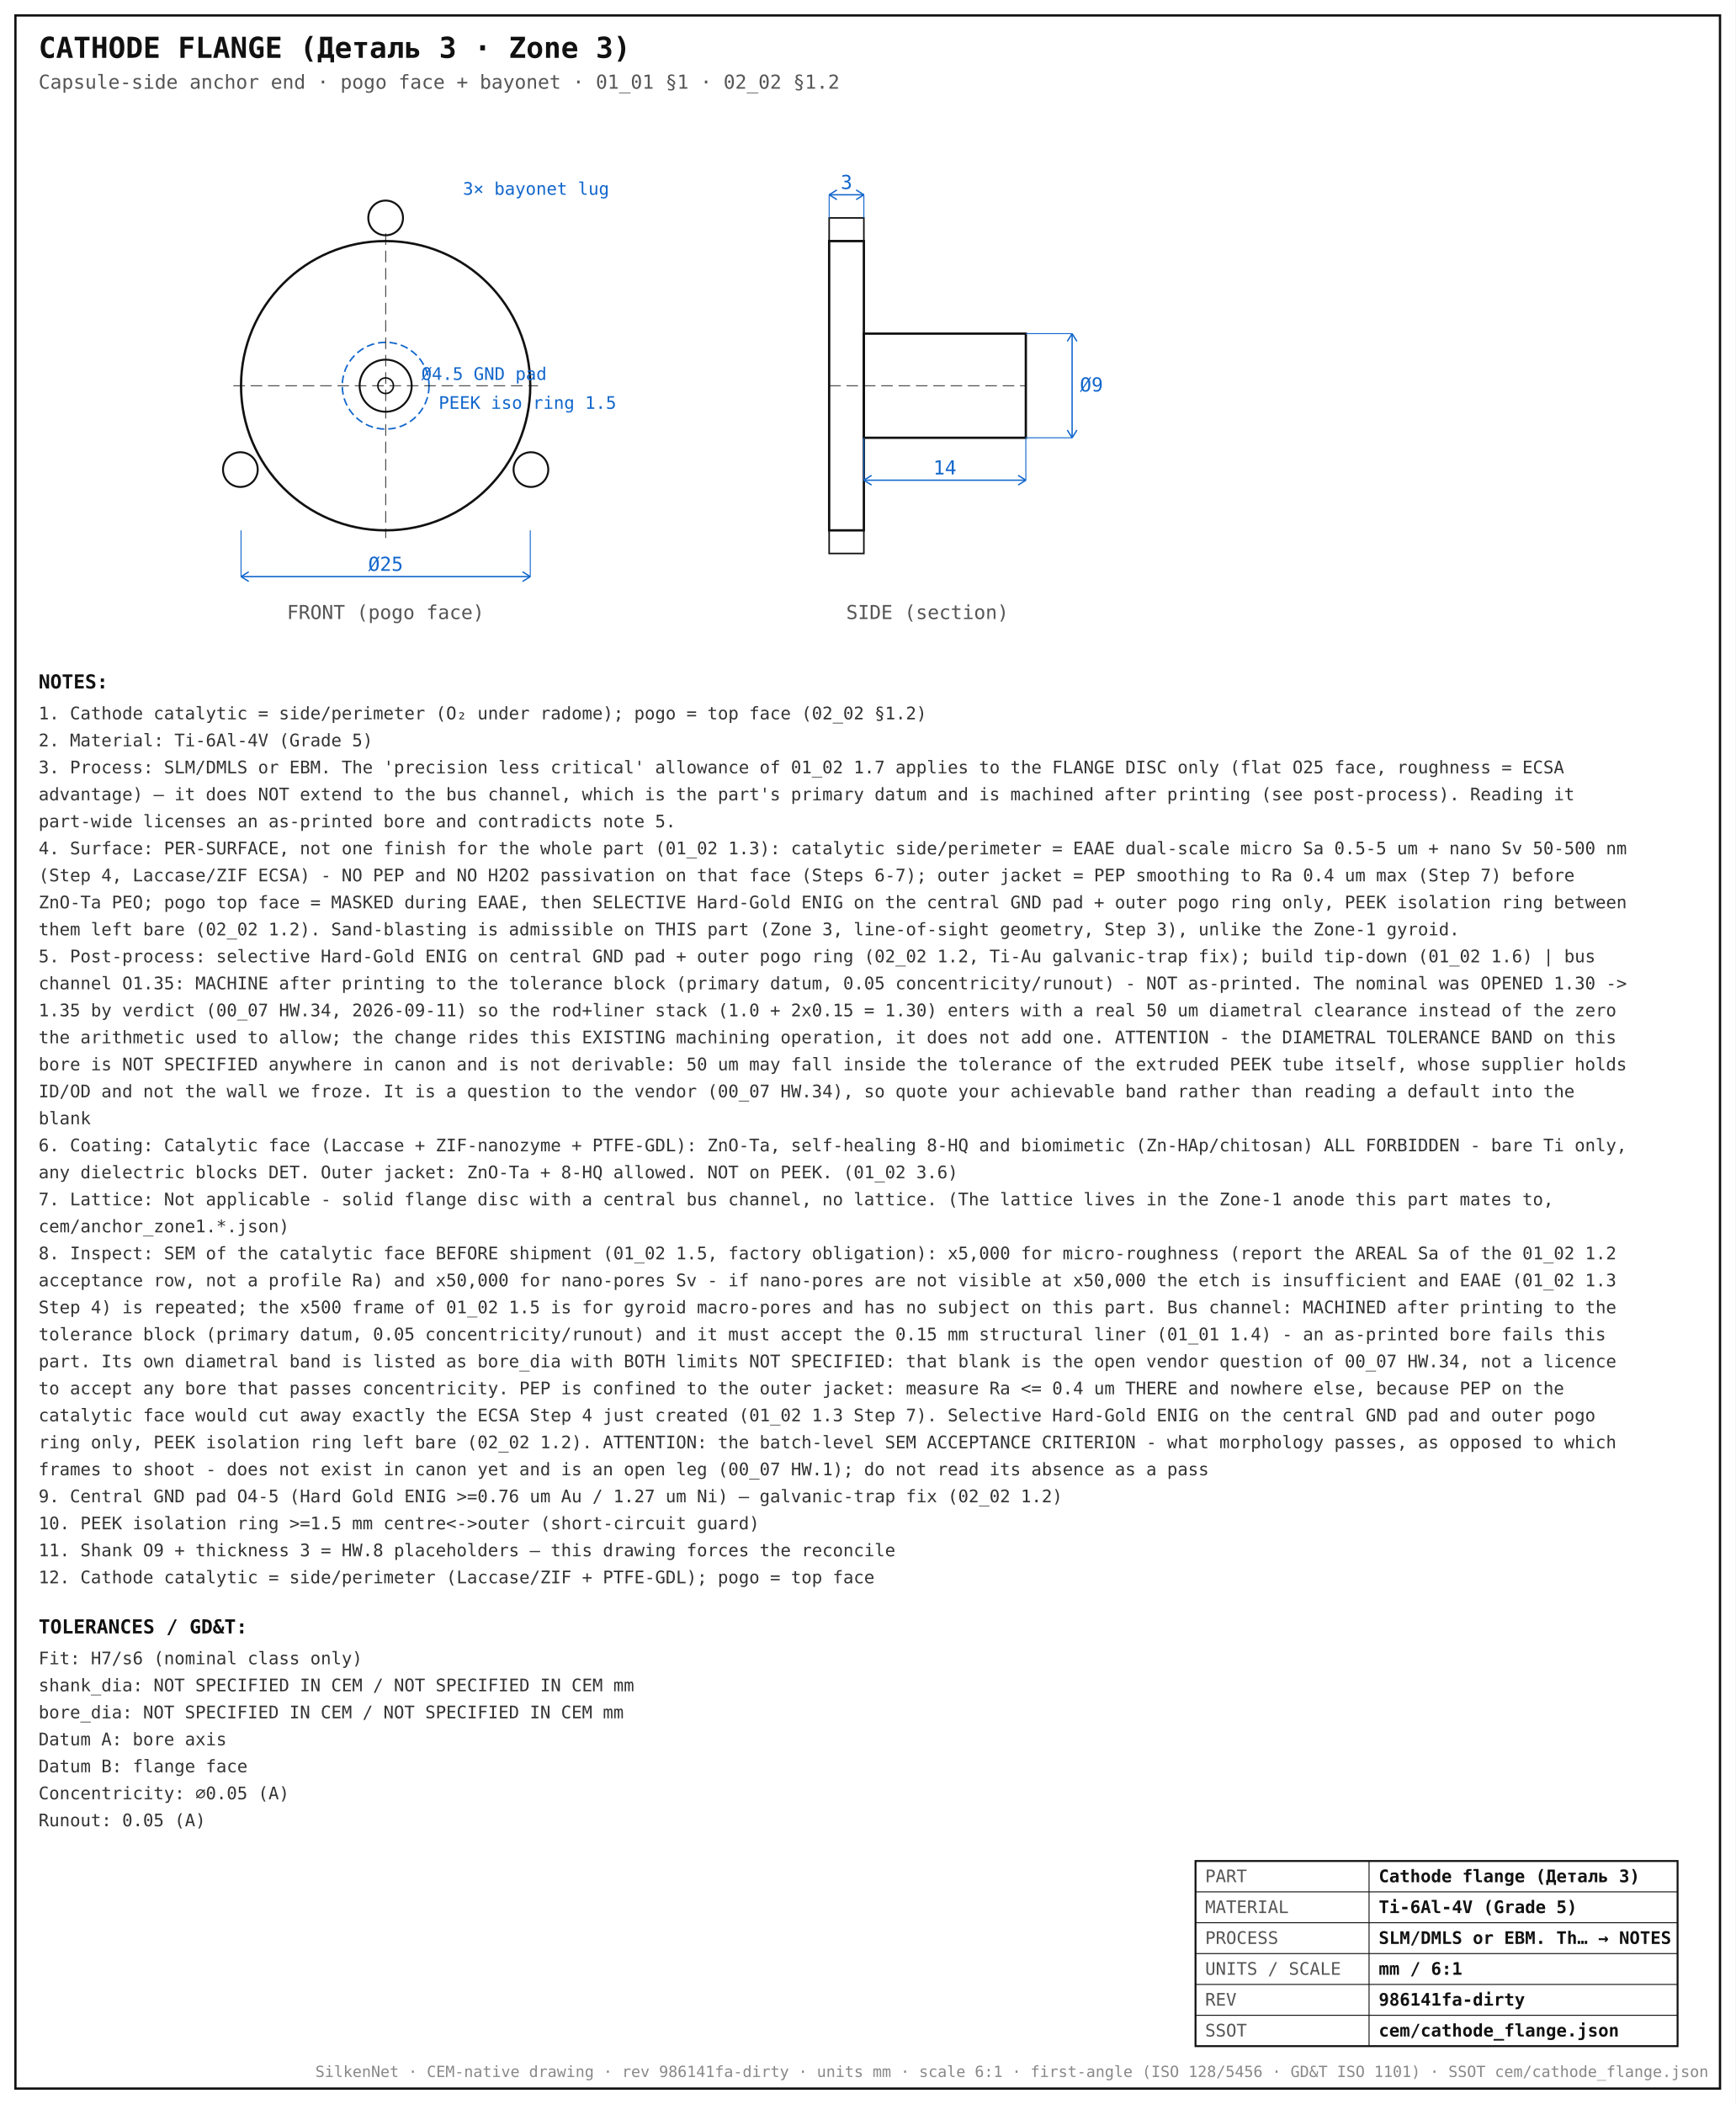
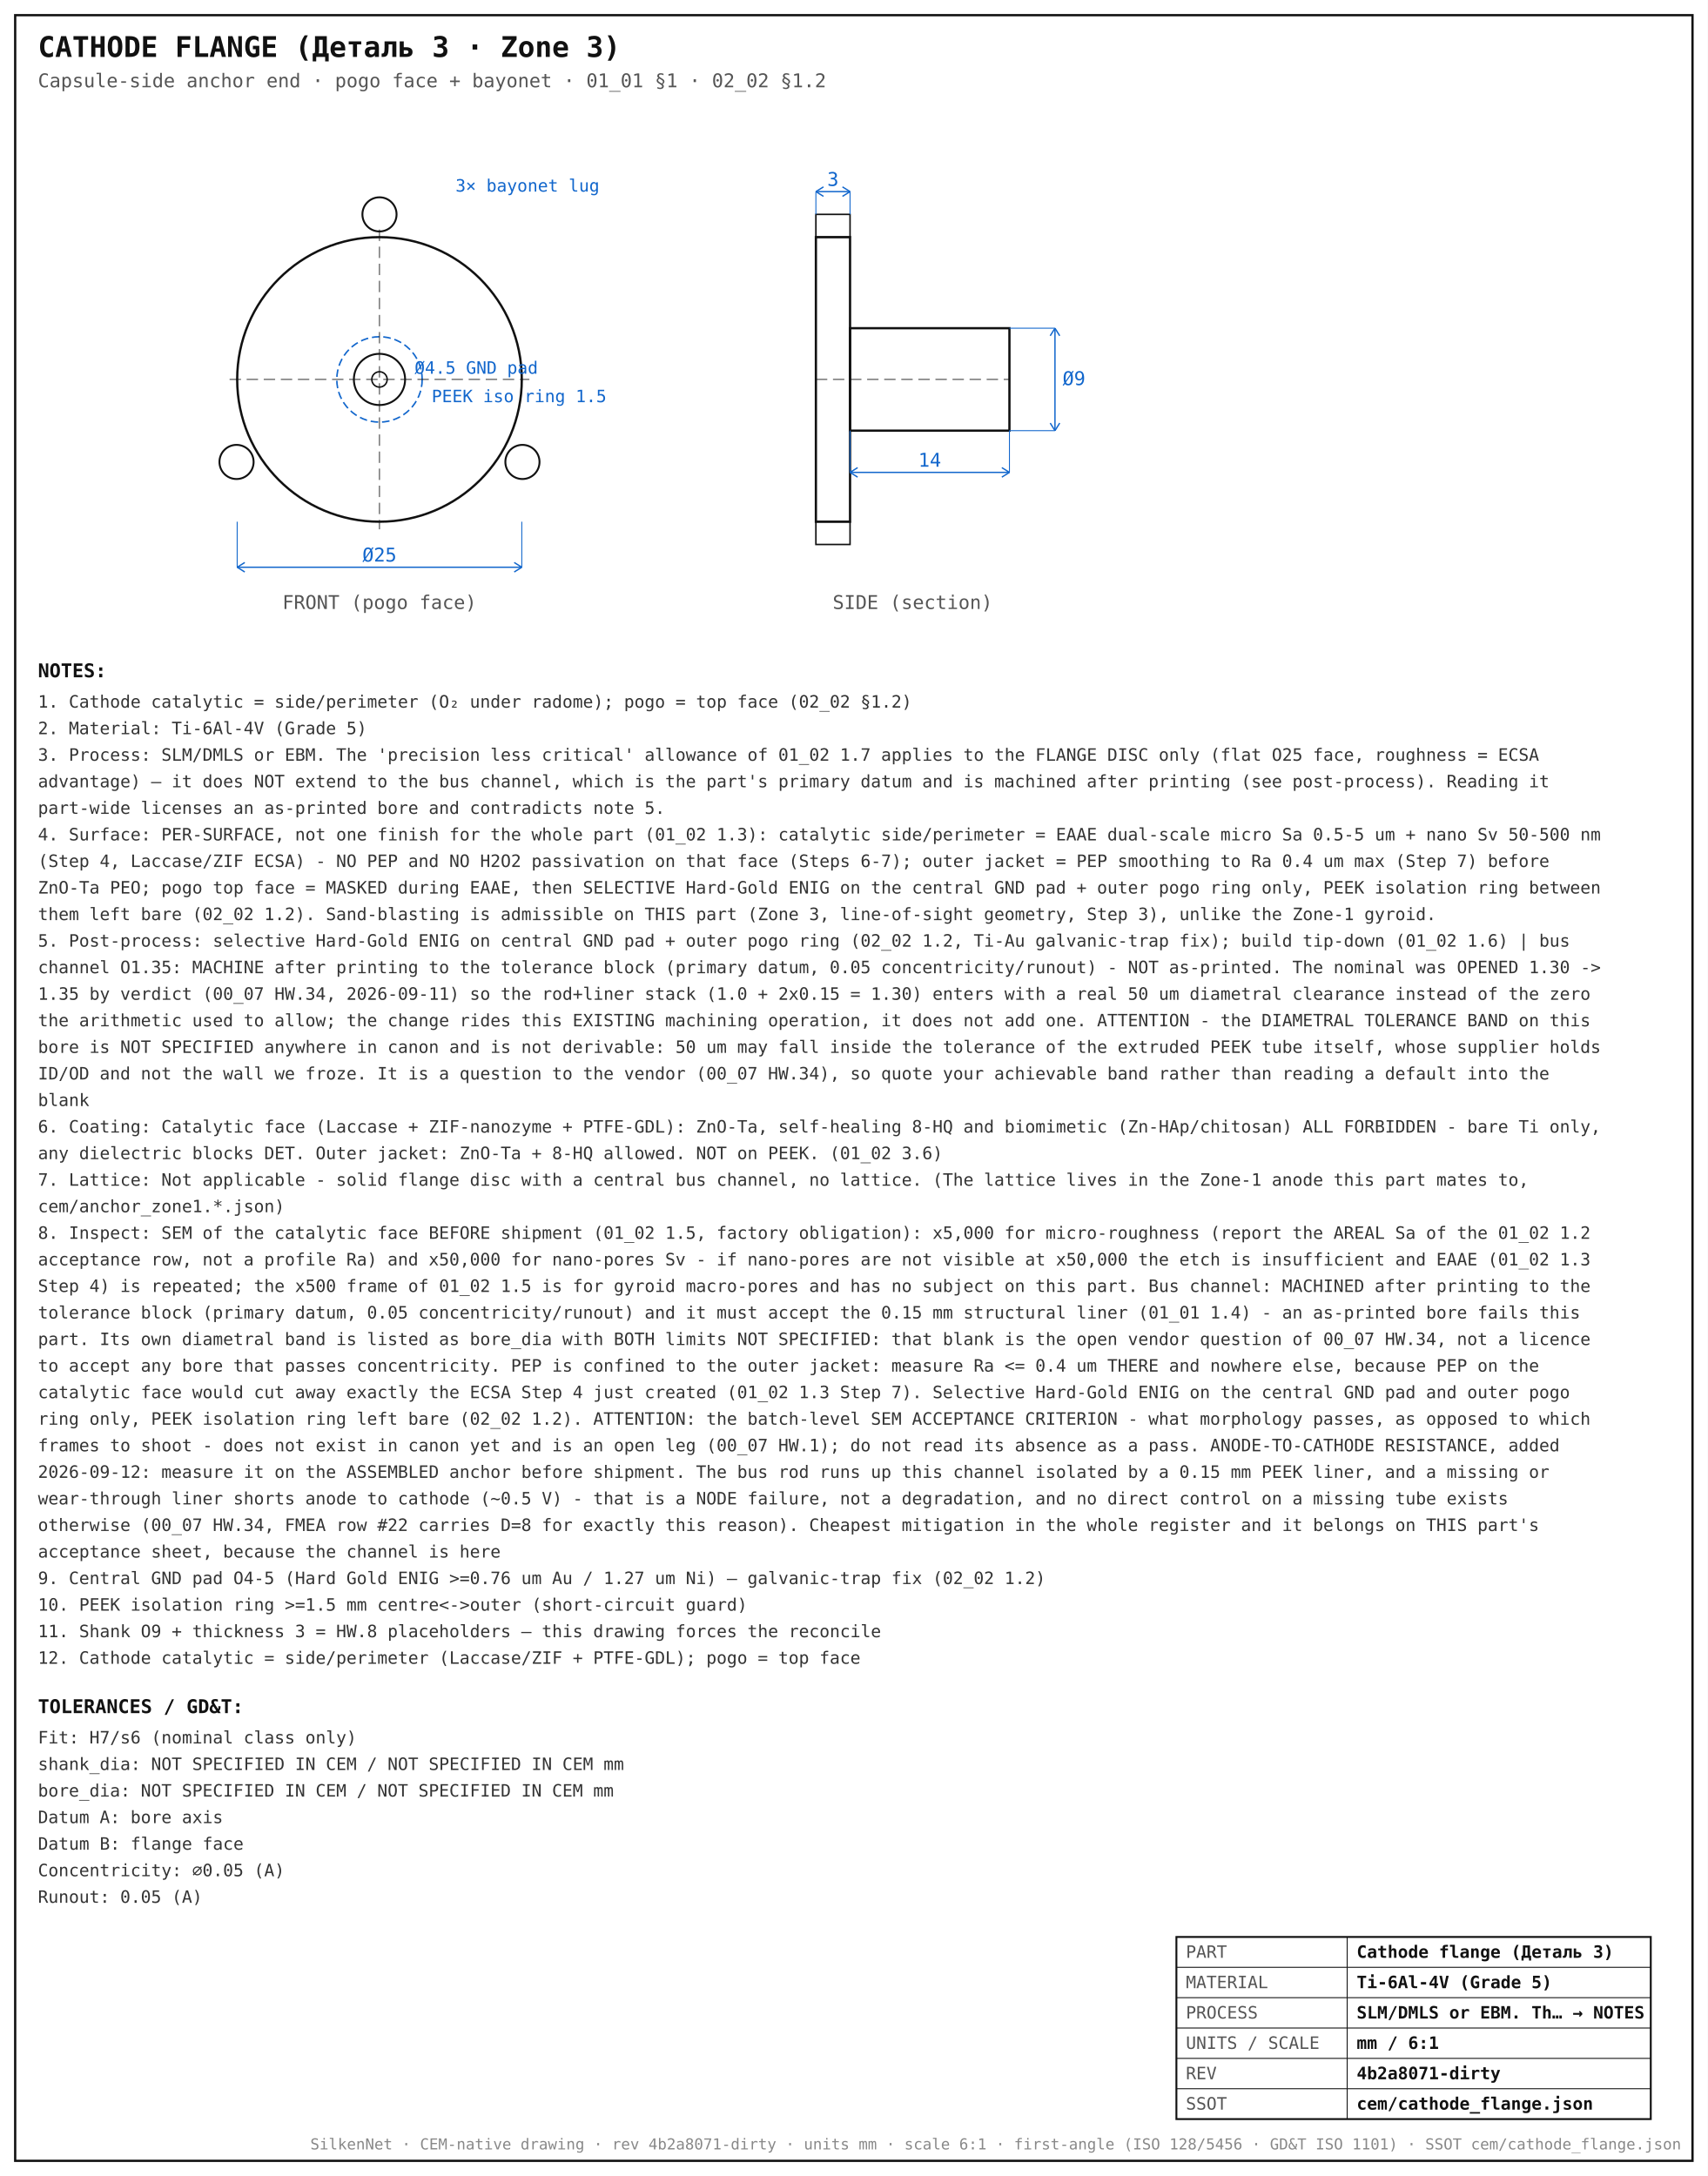
- <svg xmlns="http://www.w3.org/2000/svg" width="900" height="1091" viewBox="0 0 900 1091">
-   <rect x="0" y="0" width="900" height="1091" fill="white" />
-   <rect x="8" y="8" width="884" height="1075" fill="none" stroke="#111" stroke-width="1.2" />
+ <svg xmlns="http://www.w3.org/2000/svg" width="900" height="1147" viewBox="0 0 900 1147">
+   <rect x="0" y="0" width="900" height="1147" fill="white" />
+   <rect x="8" y="8" width="884" height="1131" fill="none" stroke="#111" stroke-width="1.2" />
  <text x="20" y="30" font-family="monospace" font-size="15" text-anchor="start" fill="#111" font-weight="bold">CATHODE FLANGE  (Деталь 3 · Zone 3)</text>
  <text x="20" y="46" font-family="monospace" font-size="10" text-anchor="start" fill="#555" font-weight="normal">Capsule-side anchor end · pogo face + bayonet · 01_01 §1 · 02_02 §1.2</text>
  <circle cx="200" cy="113" r="9" fill="none" stroke="#111" stroke-width="1" />
  <circle cx="275.34" cy="243.5" r="9" fill="none" stroke="#111" stroke-width="1" />
  <circle cx="124.66" cy="243.5" r="9" fill="none" stroke="#111" stroke-width="1" />
  <circle cx="200" cy="200" r="75" fill="none" stroke="#111" stroke-width="1.2" />
  <circle cx="200" cy="200" r="22.5" fill="none" stroke="#1166cc" stroke-width="0.8" stroke-dasharray="4 2" />
  <circle cx="200" cy="200" r="13.5" fill="none" stroke="#111" stroke-width="1" />
  <circle cx="200" cy="200" r="4.05" fill="none" stroke="#111" stroke-width="0.8" />
  <line x1="121" y1="200" x2="279" y2="200" stroke="#111" stroke-width="0.4" stroke-dasharray="6 3" />
  <line x1="200" y1="121" x2="200" y2="279" stroke="#111" stroke-width="0.4" stroke-dasharray="6 3" />
  <text x="200" y="321" font-family="monospace" font-size="10" text-anchor="middle" fill="#555" font-weight="normal">FRONT (pogo face)</text>
  <line x1="125" y1="275" x2="125" y2="299" stroke="#1166cc" stroke-width="0.5" />
  <line x1="275" y1="275" x2="275" y2="299" stroke="#1166cc" stroke-width="0.5" />
  <line x1="125" y1="299" x2="275" y2="299" stroke="#1166cc" stroke-width="0.7" />
  <line x1="125" y1="299" x2="129" y2="296.5" stroke="#1166cc" stroke-width="0.7" />
  <line x1="125" y1="299" x2="129" y2="301.5" stroke="#1166cc" stroke-width="0.7" />
  <line x1="275" y1="299" x2="271" y2="296.5" stroke="#1166cc" stroke-width="0.7" />
  <line x1="275" y1="299" x2="271" y2="301.5" stroke="#1166cc" stroke-width="0.7" />
  <text x="200" y="296" font-family="monospace" font-size="10" text-anchor="middle" fill="#1166cc" font-weight="normal">Ø25</text>
  <text x="218.5" y="197" font-family="monospace" font-size="9" text-anchor="start" fill="#1166cc" font-weight="normal">Ø4.5 GND pad</text>
  <text x="227.5" y="212" font-family="monospace" font-size="9" text-anchor="start" fill="#1166cc" font-weight="normal">PEEK iso ring 1.5</text>
  <text x="278" y="101" font-family="monospace" font-size="9" text-anchor="middle" fill="#1166cc" font-weight="normal">3× bayonet lug</text>
  <rect x="430" y="125" width="18" height="150" fill="none" stroke="#111" stroke-width="1.2" />
  <rect x="448" y="173" width="84" height="54" fill="none" stroke="#111" stroke-width="1.2" />
  <rect x="430" y="113" width="18" height="12" fill="none" stroke="#111" stroke-width="0.8" />
  <rect x="430" y="275" width="18" height="12" fill="none" stroke="#111" stroke-width="0.8" />
  <line x1="430" y1="200" x2="532" y2="200" stroke="#111" stroke-width="0.4" stroke-dasharray="6 3" />
  <text x="481" y="321" font-family="monospace" font-size="10" text-anchor="middle" fill="#555" font-weight="normal">SIDE (section)</text>
  <line x1="430" y1="113" x2="430" y2="101" stroke="#1166cc" stroke-width="0.5" />
  <line x1="448" y1="113" x2="448" y2="101" stroke="#1166cc" stroke-width="0.5" />
  <line x1="430" y1="101" x2="448" y2="101" stroke="#1166cc" stroke-width="0.7" />
  <line x1="430" y1="101" x2="434" y2="98.5" stroke="#1166cc" stroke-width="0.7" />
  <line x1="430" y1="101" x2="434" y2="103.5" stroke="#1166cc" stroke-width="0.7" />
  <line x1="448" y1="101" x2="444" y2="98.5" stroke="#1166cc" stroke-width="0.7" />
  <line x1="448" y1="101" x2="444" y2="103.5" stroke="#1166cc" stroke-width="0.7" />
  <text x="439" y="98" font-family="monospace" font-size="10" text-anchor="middle" fill="#1166cc" font-weight="normal">3</text>
  <line x1="448" y1="227" x2="448" y2="249" stroke="#1166cc" stroke-width="0.5" />
  <line x1="532" y1="227" x2="532" y2="249" stroke="#1166cc" stroke-width="0.5" />
  <line x1="448" y1="249" x2="532" y2="249" stroke="#1166cc" stroke-width="0.7" />
  <line x1="448" y1="249" x2="452" y2="246.5" stroke="#1166cc" stroke-width="0.7" />
  <line x1="448" y1="249" x2="452" y2="251.5" stroke="#1166cc" stroke-width="0.7" />
  <line x1="532" y1="249" x2="528" y2="246.5" stroke="#1166cc" stroke-width="0.7" />
  <line x1="532" y1="249" x2="528" y2="251.5" stroke="#1166cc" stroke-width="0.7" />
  <text x="490" y="246" font-family="monospace" font-size="10" text-anchor="middle" fill="#1166cc" font-weight="normal">14</text>
  <line x1="532" y1="173" x2="556" y2="173" stroke="#1166cc" stroke-width="0.5" />
  <line x1="532" y1="227" x2="556" y2="227" stroke="#1166cc" stroke-width="0.5" />
  <line x1="556" y1="173" x2="556" y2="227" stroke="#1166cc" stroke-width="0.7" />
  <line x1="556" y1="173" x2="553.5" y2="177" stroke="#1166cc" stroke-width="0.7" />
  <line x1="556" y1="173" x2="558.5" y2="177" stroke="#1166cc" stroke-width="0.7" />
  <line x1="556" y1="227" x2="553.5" y2="223" stroke="#1166cc" stroke-width="0.7" />
  <line x1="556" y1="227" x2="558.5" y2="223" stroke="#1166cc" stroke-width="0.7" />
  <text x="560" y="203" font-family="monospace" font-size="10" text-anchor="start" fill="#1166cc" font-weight="normal">Ø9</text>
  <text x="20" y="357" font-family="monospace" font-size="10" text-anchor="start" fill="#111" font-weight="bold">NOTES:</text>
  <text x="20" y="373" font-family="monospace" font-size="9" text-anchor="start" fill="#333" font-weight="normal">1. Cathode catalytic = side/perimeter (O₂ under radome); pogo = top face (02_02 §1.2)</text>
  <text x="20" y="387" font-family="monospace" font-size="9" text-anchor="start" fill="#333" font-weight="normal">2. Material: Ti-6Al-4V (Grade 5)</text>
  <text x="20" y="401" font-family="monospace" font-size="9" text-anchor="start" fill="#333" font-weight="normal">3. Process: SLM/DMLS or EBM. The 'precision less critical' allowance of 01_02 1.7 applies to the FLANGE DISC only (flat O25 face, roughness = ECSA</text>
  <text x="20" y="415" font-family="monospace" font-size="9" text-anchor="start" fill="#333" font-weight="normal">   advantage) — it does NOT extend to the bus channel, which is the part's primary datum and is machined after printing (see post-process). Reading it</text>
  <text x="20" y="429" font-family="monospace" font-size="9" text-anchor="start" fill="#333" font-weight="normal">   part-wide licenses an as-printed bore and contradicts note 5.</text>
  <text x="20" y="443" font-family="monospace" font-size="9" text-anchor="start" fill="#333" font-weight="normal">4. Surface: PER-SURFACE, not one finish for the whole part (01_02 1.3): catalytic side/perimeter = EAAE dual-scale micro Sa 0.5-5 um + nano Sv 50-500 nm</text>
  <text x="20" y="457" font-family="monospace" font-size="9" text-anchor="start" fill="#333" font-weight="normal">   (Step 4, Laccase/ZIF ECSA) - NO PEP and NO H2O2 passivation on that face (Steps 6-7); outer jacket = PEP smoothing to Ra 0.4 um max (Step 7) before</text>
  <text x="20" y="471" font-family="monospace" font-size="9" text-anchor="start" fill="#333" font-weight="normal">   ZnO-Ta PEO; pogo top face = MASKED during EAAE, then SELECTIVE Hard-Gold ENIG on the central GND pad + outer pogo ring only, PEEK isolation ring between</text>
  <text x="20" y="485" font-family="monospace" font-size="9" text-anchor="start" fill="#333" font-weight="normal">   them left bare (02_02 1.2). Sand-blasting is admissible on THIS part (Zone 3, line-of-sight geometry, Step 3), unlike the Zone-1 gyroid.</text>
  <text x="20" y="499" font-family="monospace" font-size="9" text-anchor="start" fill="#333" font-weight="normal">5. Post-process: selective Hard-Gold ENIG on central GND pad + outer pogo ring (02_02 1.2, Ti-Au galvanic-trap fix); build tip-down (01_02 1.6) | bus</text>
  <text x="20" y="513" font-family="monospace" font-size="9" text-anchor="start" fill="#333" font-weight="normal">   channel O1.35: MACHINE after printing to the tolerance block (primary datum, 0.05 concentricity/runout) - NOT as-printed. The nominal was OPENED 1.30 -&gt;</text>
  <text x="20" y="527" font-family="monospace" font-size="9" text-anchor="start" fill="#333" font-weight="normal">   1.35 by verdict (00_07 HW.34, 2026-09-11) so the rod+liner stack (1.0 + 2x0.15 = 1.30) enters with a real 50 um diametral clearance instead of the zero</text>
  <text x="20" y="541" font-family="monospace" font-size="9" text-anchor="start" fill="#333" font-weight="normal">   the arithmetic used to allow; the change rides this EXISTING machining operation, it does not add one. ATTENTION - the DIAMETRAL TOLERANCE BAND on this</text>
  <text x="20" y="555" font-family="monospace" font-size="9" text-anchor="start" fill="#333" font-weight="normal">   bore is NOT SPECIFIED anywhere in canon and is not derivable: 50 um may fall inside the tolerance of the extruded PEEK tube itself, whose supplier holds</text>
  <text x="20" y="569" font-family="monospace" font-size="9" text-anchor="start" fill="#333" font-weight="normal">   ID/OD and not the wall we froze. It is a question to the vendor (00_07 HW.34), so quote your achievable band rather than reading a default into the</text>
  <text x="20" y="583" font-family="monospace" font-size="9" text-anchor="start" fill="#333" font-weight="normal">   blank</text>
  <text x="20" y="597" font-family="monospace" font-size="9" text-anchor="start" fill="#333" font-weight="normal">6. Coating: Catalytic face (Laccase + ZIF-nanozyme + PTFE-GDL): ZnO-Ta, self-healing 8-HQ and biomimetic (Zn-HAp/chitosan) ALL FORBIDDEN - bare Ti only,</text>
  <text x="20" y="611" font-family="monospace" font-size="9" text-anchor="start" fill="#333" font-weight="normal">   any dielectric blocks DET. Outer jacket: ZnO-Ta + 8-HQ allowed. NOT on PEEK. (01_02 3.6)</text>
  <text x="20" y="625" font-family="monospace" font-size="9" text-anchor="start" fill="#333" font-weight="normal">7. Lattice: Not applicable - solid flange disc with a central bus channel, no lattice. (The lattice lives in the Zone-1 anode this part mates to,</text>
  <text x="20" y="639" font-family="monospace" font-size="9" text-anchor="start" fill="#333" font-weight="normal">   cem/anchor_zone1.*.json)</text>
  <text x="20" y="653" font-family="monospace" font-size="9" text-anchor="start" fill="#333" font-weight="normal">8. Inspect: SEM of the catalytic face BEFORE shipment (01_02 1.5, factory obligation): x5,000 for micro-roughness (report the AREAL Sa of the 01_02 1.2</text>
  <text x="20" y="667" font-family="monospace" font-size="9" text-anchor="start" fill="#333" font-weight="normal">   acceptance row, not a profile Ra) and x50,000 for nano-pores Sv - if nano-pores are not visible at x50,000 the etch is insufficient and EAAE (01_02 1.3</text>
  <text x="20" y="681" font-family="monospace" font-size="9" text-anchor="start" fill="#333" font-weight="normal">   Step 4) is repeated; the x500 frame of 01_02 1.5 is for gyroid macro-pores and has no subject on this part. Bus channel: MACHINED after printing to the</text>
  <text x="20" y="695" font-family="monospace" font-size="9" text-anchor="start" fill="#333" font-weight="normal">   tolerance block (primary datum, 0.05 concentricity/runout) and it must accept the 0.15 mm structural liner (01_01 1.4) - an as-printed bore fails this</text>
  <text x="20" y="709" font-family="monospace" font-size="9" text-anchor="start" fill="#333" font-weight="normal">   part. Its own diametral band is listed as bore_dia with BOTH limits NOT SPECIFIED: that blank is the open vendor question of 00_07 HW.34, not a licence</text>
  <text x="20" y="723" font-family="monospace" font-size="9" text-anchor="start" fill="#333" font-weight="normal">   to accept any bore that passes concentricity. PEP is confined to the outer jacket: measure Ra &lt;= 0.4 um THERE and nowhere else, because PEP on the</text>
  <text x="20" y="737" font-family="monospace" font-size="9" text-anchor="start" fill="#333" font-weight="normal">   catalytic face would cut away exactly the ECSA Step 4 just created (01_02 1.3 Step 7). Selective Hard-Gold ENIG on the central GND pad and outer pogo</text>
  <text x="20" y="751" font-family="monospace" font-size="9" text-anchor="start" fill="#333" font-weight="normal">   ring only, PEEK isolation ring left bare (02_02 1.2). ATTENTION: the batch-level SEM ACCEPTANCE CRITERION - what morphology passes, as opposed to which</text>
-   <text x="20" y="765" font-family="monospace" font-size="9" text-anchor="start" fill="#333" font-weight="normal">   frames to shoot - does not exist in canon yet and is an open leg (00_07 HW.1); do not read its absence as a pass</text>
-   <text x="20" y="779" font-family="monospace" font-size="9" text-anchor="start" fill="#333" font-weight="normal">9. Central GND pad O4-5 (Hard Gold ENIG &gt;=0.76 um Au / 1.27 um Ni) — galvanic-trap fix (02_02 1.2)</text>
-   <text x="20" y="793" font-family="monospace" font-size="9" text-anchor="start" fill="#333" font-weight="normal">10. PEEK isolation ring &gt;=1.5 mm centre&lt;-&gt;outer (short-circuit guard)</text>
-   <text x="20" y="807" font-family="monospace" font-size="9" text-anchor="start" fill="#333" font-weight="normal">11. Shank O9 + thickness 3 = HW.8 placeholders — this drawing forces the reconcile</text>
-   <text x="20" y="821" font-family="monospace" font-size="9" text-anchor="start" fill="#333" font-weight="normal">12. Cathode catalytic = side/perimeter (Laccase/ZIF + PTFE-GDL); pogo = top face</text>
-   <text x="20" y="847" font-family="monospace" font-size="10" text-anchor="start" fill="#111" font-weight="bold">TOLERANCES / GD&amp;T:</text>
-   <text x="20" y="863" font-family="monospace" font-size="9" text-anchor="start" fill="#333" font-weight="normal">Fit: H7/s6 (nominal class only)</text>
-   <text x="20" y="877" font-family="monospace" font-size="9" text-anchor="start" fill="#333" font-weight="normal">shank_dia: NOT SPECIFIED IN CEM / NOT SPECIFIED IN CEM mm</text>
-   <text x="20" y="891" font-family="monospace" font-size="9" text-anchor="start" fill="#333" font-weight="normal">bore_dia: NOT SPECIFIED IN CEM / NOT SPECIFIED IN CEM mm</text>
-   <text x="20" y="905" font-family="monospace" font-size="9" text-anchor="start" fill="#333" font-weight="normal">Datum A: bore axis</text>
-   <text x="20" y="919" font-family="monospace" font-size="9" text-anchor="start" fill="#333" font-weight="normal">Datum B: flange face</text>
-   <text x="20" y="933" font-family="monospace" font-size="9" text-anchor="start" fill="#333" font-weight="normal">Concentricity: ⌀0.05 (A)</text>
-   <text x="20" y="947" font-family="monospace" font-size="9" text-anchor="start" fill="#333" font-weight="normal">Runout: 0.05 (A)</text>
-   <rect x="620" y="965" width="250" height="96" fill="none" stroke="#111" stroke-width="1" />
-   <line x1="710" y1="965" x2="710" y2="981" stroke="#111" stroke-width="0.5" />
-   <text x="625" y="976" font-family="monospace" font-size="9" text-anchor="start" fill="#555" font-weight="normal">PART</text>
-   <text x="715" y="976" font-family="monospace" font-size="9" text-anchor="start" fill="#111" font-weight="bold">Cathode flange (Деталь 3)</text>
-   <line x1="620" y1="981" x2="870" y2="981" stroke="#111" stroke-width="0.5" />
-   <line x1="710" y1="981" x2="710" y2="997" stroke="#111" stroke-width="0.5" />
-   <text x="625" y="992" font-family="monospace" font-size="9" text-anchor="start" fill="#555" font-weight="normal">MATERIAL</text>
-   <text x="715" y="992" font-family="monospace" font-size="9" text-anchor="start" fill="#111" font-weight="bold">Ti-6Al-4V (Grade 5)</text>
-   <line x1="620" y1="997" x2="870" y2="997" stroke="#111" stroke-width="0.5" />
-   <line x1="710" y1="997" x2="710" y2="1013" stroke="#111" stroke-width="0.5" />
-   <text x="625" y="1008" font-family="monospace" font-size="9" text-anchor="start" fill="#555" font-weight="normal">PROCESS</text>
-   <text x="715" y="1008" font-family="monospace" font-size="9" text-anchor="start" fill="#111" font-weight="bold">SLM/DMLS or EBM. Th… → NOTES</text>
-   <line x1="620" y1="1013" x2="870" y2="1013" stroke="#111" stroke-width="0.5" />
-   <line x1="710" y1="1013" x2="710" y2="1029" stroke="#111" stroke-width="0.5" />
-   <text x="625" y="1024" font-family="monospace" font-size="9" text-anchor="start" fill="#555" font-weight="normal">UNITS / SCALE</text>
-   <text x="715" y="1024" font-family="monospace" font-size="9" text-anchor="start" fill="#111" font-weight="bold">mm / 6:1</text>
-   <line x1="620" y1="1029" x2="870" y2="1029" stroke="#111" stroke-width="0.5" />
-   <line x1="710" y1="1029" x2="710" y2="1045" stroke="#111" stroke-width="0.5" />
-   <text x="625" y="1040" font-family="monospace" font-size="9" text-anchor="start" fill="#555" font-weight="normal">REV</text>
-   <text x="715" y="1040" font-family="monospace" font-size="9" text-anchor="start" fill="#111" font-weight="bold">986141fa-dirty</text>
-   <line x1="620" y1="1045" x2="870" y2="1045" stroke="#111" stroke-width="0.5" />
-   <line x1="710" y1="1045" x2="710" y2="1061" stroke="#111" stroke-width="0.5" />
-   <text x="625" y="1056" font-family="monospace" font-size="9" text-anchor="start" fill="#555" font-weight="normal">SSOT</text>
-   <text x="715" y="1056" font-family="monospace" font-size="9" text-anchor="start" fill="#111" font-weight="bold">cem/cathode_flange.json</text>
-   <text x="886" y="1077" font-family="monospace" font-size="8" text-anchor="end" fill="#888" font-weight="normal">SilkenNet · CEM-native drawing · rev 986141fa-dirty · units mm · scale 6:1 · first-angle (ISO 128/5456 · GD&amp;T ISO 1101) · SSOT cem/cathode_flange.json</text>
+   <text x="20" y="765" font-family="monospace" font-size="9" text-anchor="start" fill="#333" font-weight="normal">   frames to shoot - does not exist in canon yet and is an open leg (00_07 HW.1); do not read its absence as a pass. ANODE-TO-CATHODE RESISTANCE, added</text>
+   <text x="20" y="779" font-family="monospace" font-size="9" text-anchor="start" fill="#333" font-weight="normal">   2026-09-12: measure it on the ASSEMBLED anchor before shipment. The bus rod runs up this channel isolated by a 0.15 mm PEEK liner, and a missing or</text>
+   <text x="20" y="793" font-family="monospace" font-size="9" text-anchor="start" fill="#333" font-weight="normal">   wear-through liner shorts anode to cathode (~0.5 V) - that is a NODE failure, not a degradation, and no direct control on a missing tube exists</text>
+   <text x="20" y="807" font-family="monospace" font-size="9" text-anchor="start" fill="#333" font-weight="normal">   otherwise (00_07 HW.34, FMEA row #22 carries D=8 for exactly this reason). Cheapest mitigation in the whole register and it belongs on THIS part's</text>
+   <text x="20" y="821" font-family="monospace" font-size="9" text-anchor="start" fill="#333" font-weight="normal">   acceptance sheet, because the channel is here</text>
+   <text x="20" y="835" font-family="monospace" font-size="9" text-anchor="start" fill="#333" font-weight="normal">9. Central GND pad O4-5 (Hard Gold ENIG &gt;=0.76 um Au / 1.27 um Ni) — galvanic-trap fix (02_02 1.2)</text>
+   <text x="20" y="849" font-family="monospace" font-size="9" text-anchor="start" fill="#333" font-weight="normal">10. PEEK isolation ring &gt;=1.5 mm centre&lt;-&gt;outer (short-circuit guard)</text>
+   <text x="20" y="863" font-family="monospace" font-size="9" text-anchor="start" fill="#333" font-weight="normal">11. Shank O9 + thickness 3 = HW.8 placeholders — this drawing forces the reconcile</text>
+   <text x="20" y="877" font-family="monospace" font-size="9" text-anchor="start" fill="#333" font-weight="normal">12. Cathode catalytic = side/perimeter (Laccase/ZIF + PTFE-GDL); pogo = top face</text>
+   <text x="20" y="903" font-family="monospace" font-size="10" text-anchor="start" fill="#111" font-weight="bold">TOLERANCES / GD&amp;T:</text>
+   <text x="20" y="919" font-family="monospace" font-size="9" text-anchor="start" fill="#333" font-weight="normal">Fit: H7/s6 (nominal class only)</text>
+   <text x="20" y="933" font-family="monospace" font-size="9" text-anchor="start" fill="#333" font-weight="normal">shank_dia: NOT SPECIFIED IN CEM / NOT SPECIFIED IN CEM mm</text>
+   <text x="20" y="947" font-family="monospace" font-size="9" text-anchor="start" fill="#333" font-weight="normal">bore_dia: NOT SPECIFIED IN CEM / NOT SPECIFIED IN CEM mm</text>
+   <text x="20" y="961" font-family="monospace" font-size="9" text-anchor="start" fill="#333" font-weight="normal">Datum A: bore axis</text>
+   <text x="20" y="975" font-family="monospace" font-size="9" text-anchor="start" fill="#333" font-weight="normal">Datum B: flange face</text>
+   <text x="20" y="989" font-family="monospace" font-size="9" text-anchor="start" fill="#333" font-weight="normal">Concentricity: ⌀0.05 (A)</text>
+   <text x="20" y="1003" font-family="monospace" font-size="9" text-anchor="start" fill="#333" font-weight="normal">Runout: 0.05 (A)</text>
+   <rect x="620" y="1021" width="250" height="96" fill="none" stroke="#111" stroke-width="1" />
+   <line x1="710" y1="1021" x2="710" y2="1037" stroke="#111" stroke-width="0.5" />
+   <text x="625" y="1032" font-family="monospace" font-size="9" text-anchor="start" fill="#555" font-weight="normal">PART</text>
+   <text x="715" y="1032" font-family="monospace" font-size="9" text-anchor="start" fill="#111" font-weight="bold">Cathode flange (Деталь 3)</text>
+   <line x1="620" y1="1037" x2="870" y2="1037" stroke="#111" stroke-width="0.5" />
+   <line x1="710" y1="1037" x2="710" y2="1053" stroke="#111" stroke-width="0.5" />
+   <text x="625" y="1048" font-family="monospace" font-size="9" text-anchor="start" fill="#555" font-weight="normal">MATERIAL</text>
+   <text x="715" y="1048" font-family="monospace" font-size="9" text-anchor="start" fill="#111" font-weight="bold">Ti-6Al-4V (Grade 5)</text>
+   <line x1="620" y1="1053" x2="870" y2="1053" stroke="#111" stroke-width="0.5" />
+   <line x1="710" y1="1053" x2="710" y2="1069" stroke="#111" stroke-width="0.5" />
+   <text x="625" y="1064" font-family="monospace" font-size="9" text-anchor="start" fill="#555" font-weight="normal">PROCESS</text>
+   <text x="715" y="1064" font-family="monospace" font-size="9" text-anchor="start" fill="#111" font-weight="bold">SLM/DMLS or EBM. Th… → NOTES</text>
+   <line x1="620" y1="1069" x2="870" y2="1069" stroke="#111" stroke-width="0.5" />
+   <line x1="710" y1="1069" x2="710" y2="1085" stroke="#111" stroke-width="0.5" />
+   <text x="625" y="1080" font-family="monospace" font-size="9" text-anchor="start" fill="#555" font-weight="normal">UNITS / SCALE</text>
+   <text x="715" y="1080" font-family="monospace" font-size="9" text-anchor="start" fill="#111" font-weight="bold">mm / 6:1</text>
+   <line x1="620" y1="1085" x2="870" y2="1085" stroke="#111" stroke-width="0.5" />
+   <line x1="710" y1="1085" x2="710" y2="1101" stroke="#111" stroke-width="0.5" />
+   <text x="625" y="1096" font-family="monospace" font-size="9" text-anchor="start" fill="#555" font-weight="normal">REV</text>
+   <text x="715" y="1096" font-family="monospace" font-size="9" text-anchor="start" fill="#111" font-weight="bold">4b2a8071-dirty</text>
+   <line x1="620" y1="1101" x2="870" y2="1101" stroke="#111" stroke-width="0.5" />
+   <line x1="710" y1="1101" x2="710" y2="1117" stroke="#111" stroke-width="0.5" />
+   <text x="625" y="1112" font-family="monospace" font-size="9" text-anchor="start" fill="#555" font-weight="normal">SSOT</text>
+   <text x="715" y="1112" font-family="monospace" font-size="9" text-anchor="start" fill="#111" font-weight="bold">cem/cathode_flange.json</text>
+   <text x="886" y="1133" font-family="monospace" font-size="8" text-anchor="end" fill="#888" font-weight="normal">SilkenNet · CEM-native drawing · rev 4b2a8071-dirty · units mm · scale 6:1 · first-angle (ISO 128/5456 · GD&amp;T ISO 1101) · SSOT cem/cathode_flange.json</text>
</svg>
